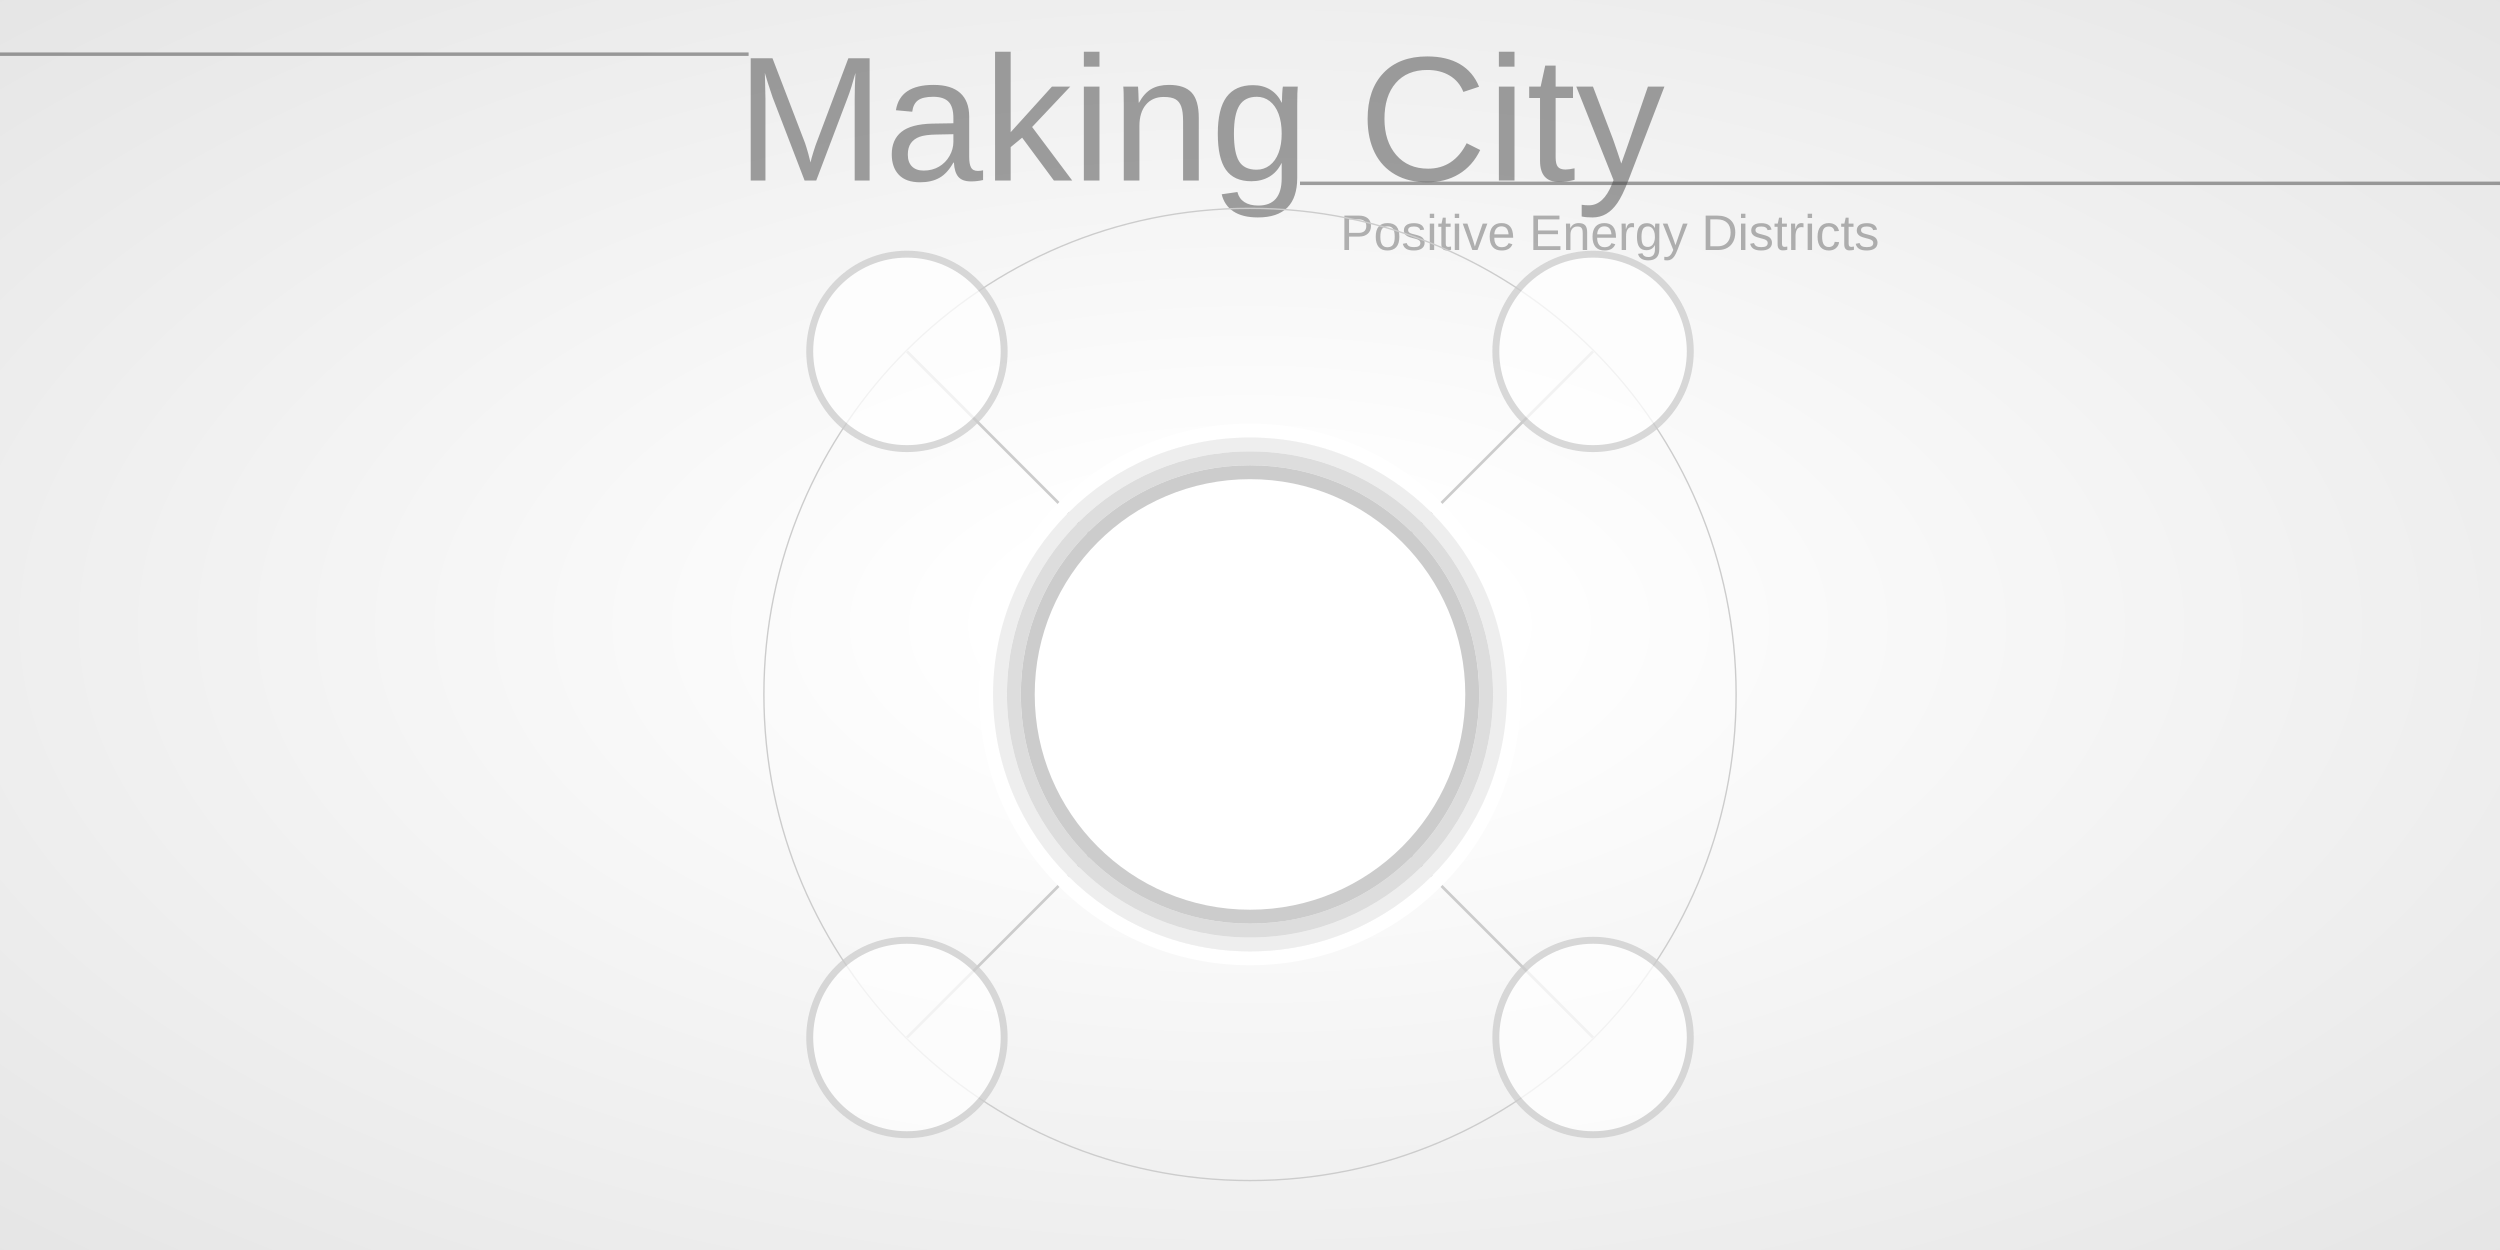
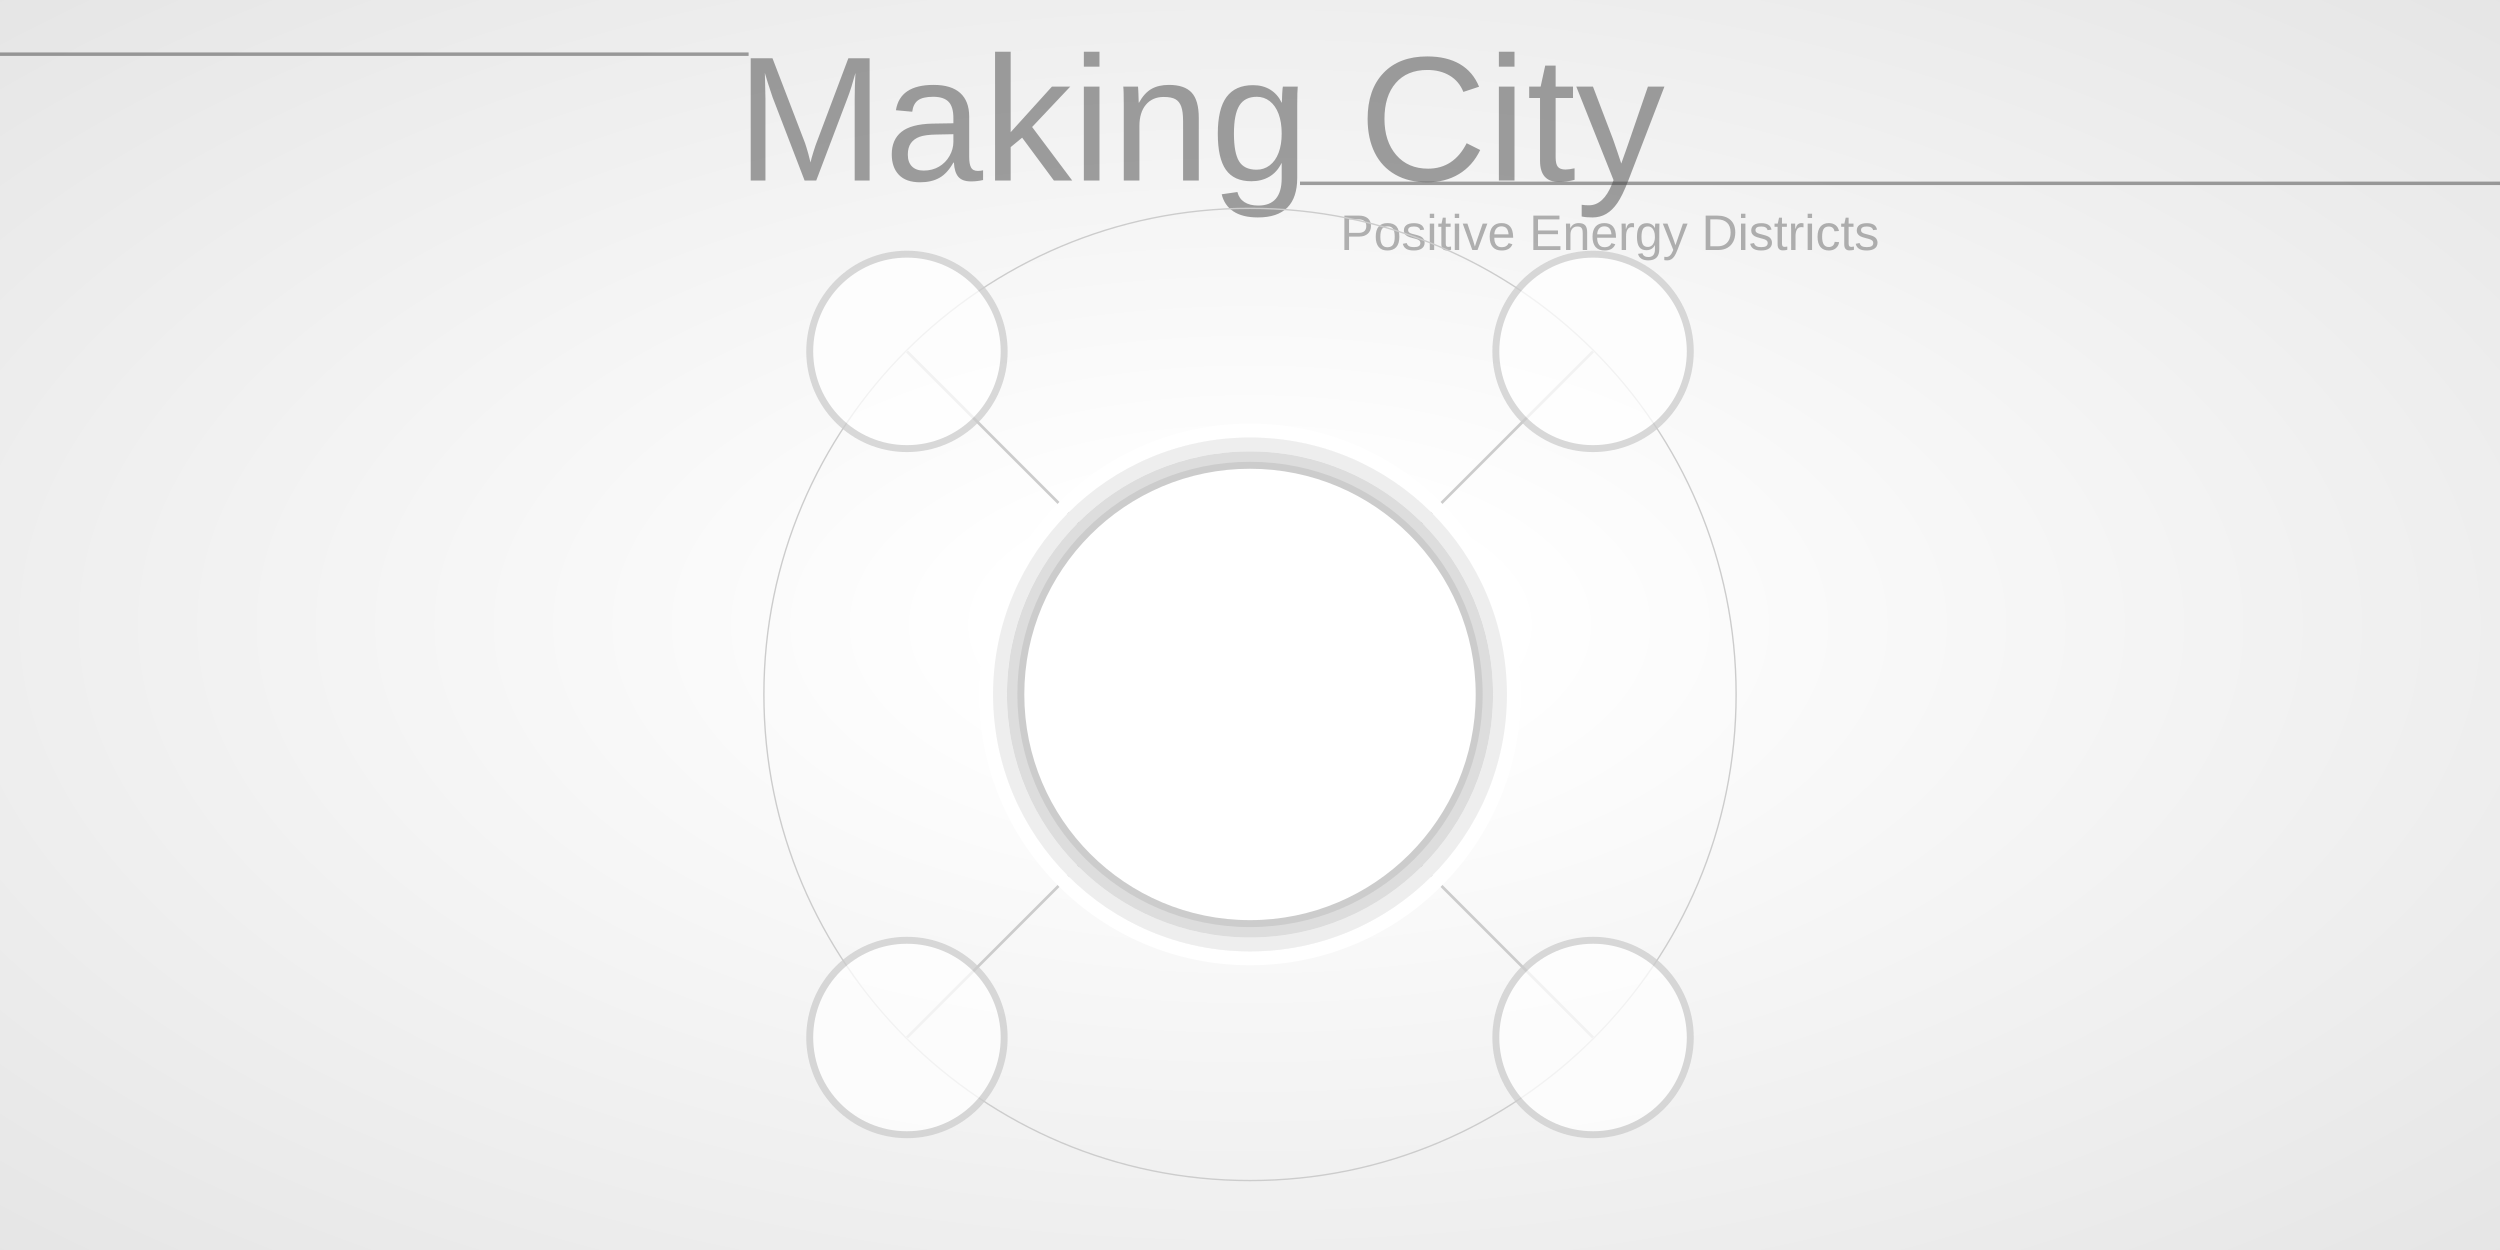
<svg xmlns="http://www.w3.org/2000/svg" width="1800" height="900" viewBox="-900 -500 1800 900" preserveAspectRatio="xMinYMin meet">
  <style>
.line {
	fill: none;
	stroke-width: 2;
	stroke: #ccc;
}
.circle-district {
	cursor: pointer;
}
.grid-head {
	opacity: 0.5;
	stroke-width: 2.5;
	stroke: #444;
}
</style>
  <defs>
    <radialGradient id="grad" cx="50%" cy="50%" r="100%">
      <stop offset="10%" style="stop-color:#fff; stop-opacity:1" />
      <stop offset="50%" style="stop-color:#eee; stop-opacity:1" />
      <stop offset="90%" style="stop-color:#ddd; stop-opacity:1" />
    </radialGradient>
  </defs>
  <rect x="-900" y="-500" width="1800" height="900" fill="url(#grad)" stroke-width="0" stroke="#000" />
  <text x="-370" y="-370" opacity="0.5" font-family="Arial, Helvetica, sans-serif" font-size="128px" fill="#444">Making City</text>
  <path class="grid-head" d="M-900 -461 H-361" />
  <path class="grid-head" d="M36 -368 H900" />
  <text x="65" y="-320" opacity="0.4" font-family="Arial, Helvetica, sans-serif" font-size="36px" fill="#444">Positive Energy Districts</text>
  <path class="line" d="M0,0 L247,-247" />
  <path class="line" d="M0,0 L247,247" />
  <path class="line" d="M0,0 L-247,-247" />
  <path class="line" d="M0,0 L-247,247" />
  <circle cx="0" cy="0" r="350" stroke-width="1" stroke="#ccc" fill="none" />
  <circle cx="0" cy="0" r="190" stroke-width="10" stroke="#fff" fill="none" />
  <circle cx="0" cy="0" r="180" stroke-width="10" stroke="#eee" fill="none" />
  <circle cx="0" cy="0" r="170" stroke-width="10" stroke="#ddd" fill="none" />
-   <circle class="circle-district" id="district" cx="0" cy="0" r="160" stroke-width="10" stroke="#ccc" fill="#fff" transform="scale(1.0)" />
+   <circle class="circle-district" id="district" cx="0" cy="0" r="165" stroke-width="5" stroke="#ccc" fill="#fff" transform="scale(1.0)">
+     <animate attributeName="r" begin="0s" dur="3s" repeatCount="indefinite" values="165;175;165" />
+   </circle>
  <circle cx="247" cy="-247" r="70" stroke-width="5" stroke="#ccc" fill="#fff" opacity="0.75" />
  <circle cx="247" cy="247" r="70" stroke-width="5" stroke="#ccc" fill="#fff" opacity="0.75" />
  <circle cx="-247" cy="-247" r="70" stroke-width="5" stroke="#ccc" fill="#fff" opacity="0.75" />
  <circle cx="-247" cy="247" r="70" stroke-width="5" stroke="#ccc" fill="#fff" opacity="0.75" />
</svg>
